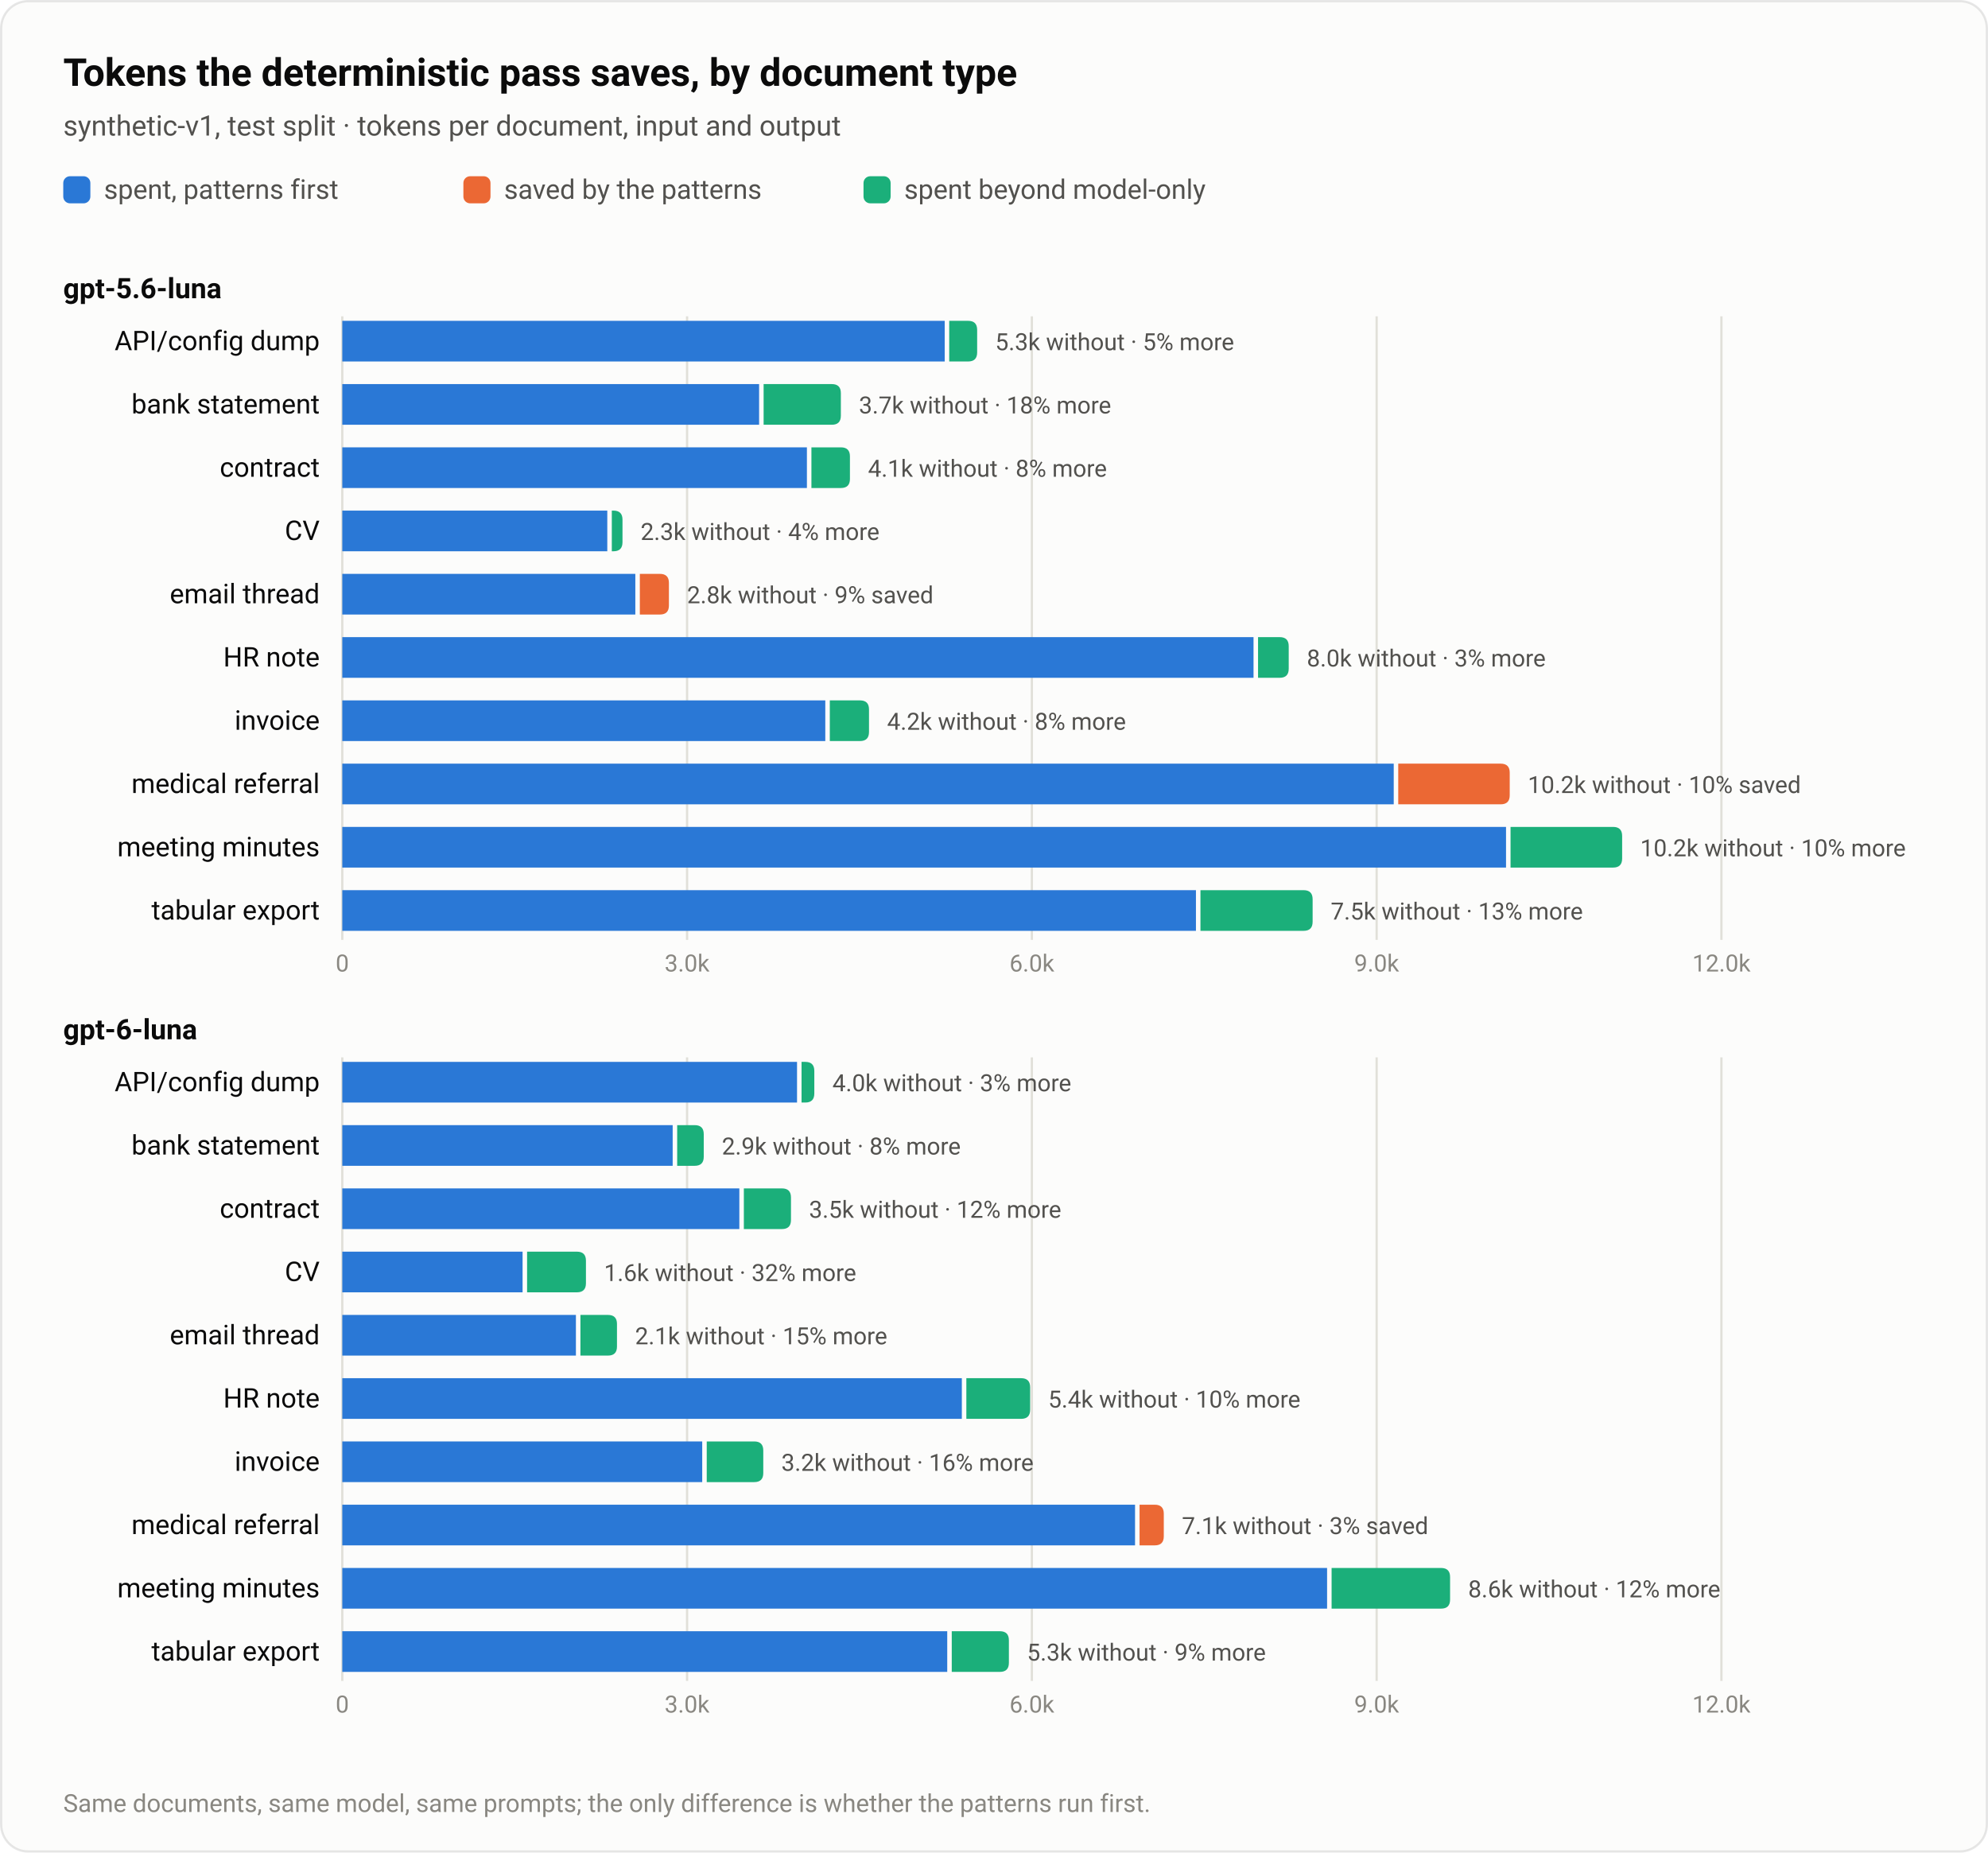
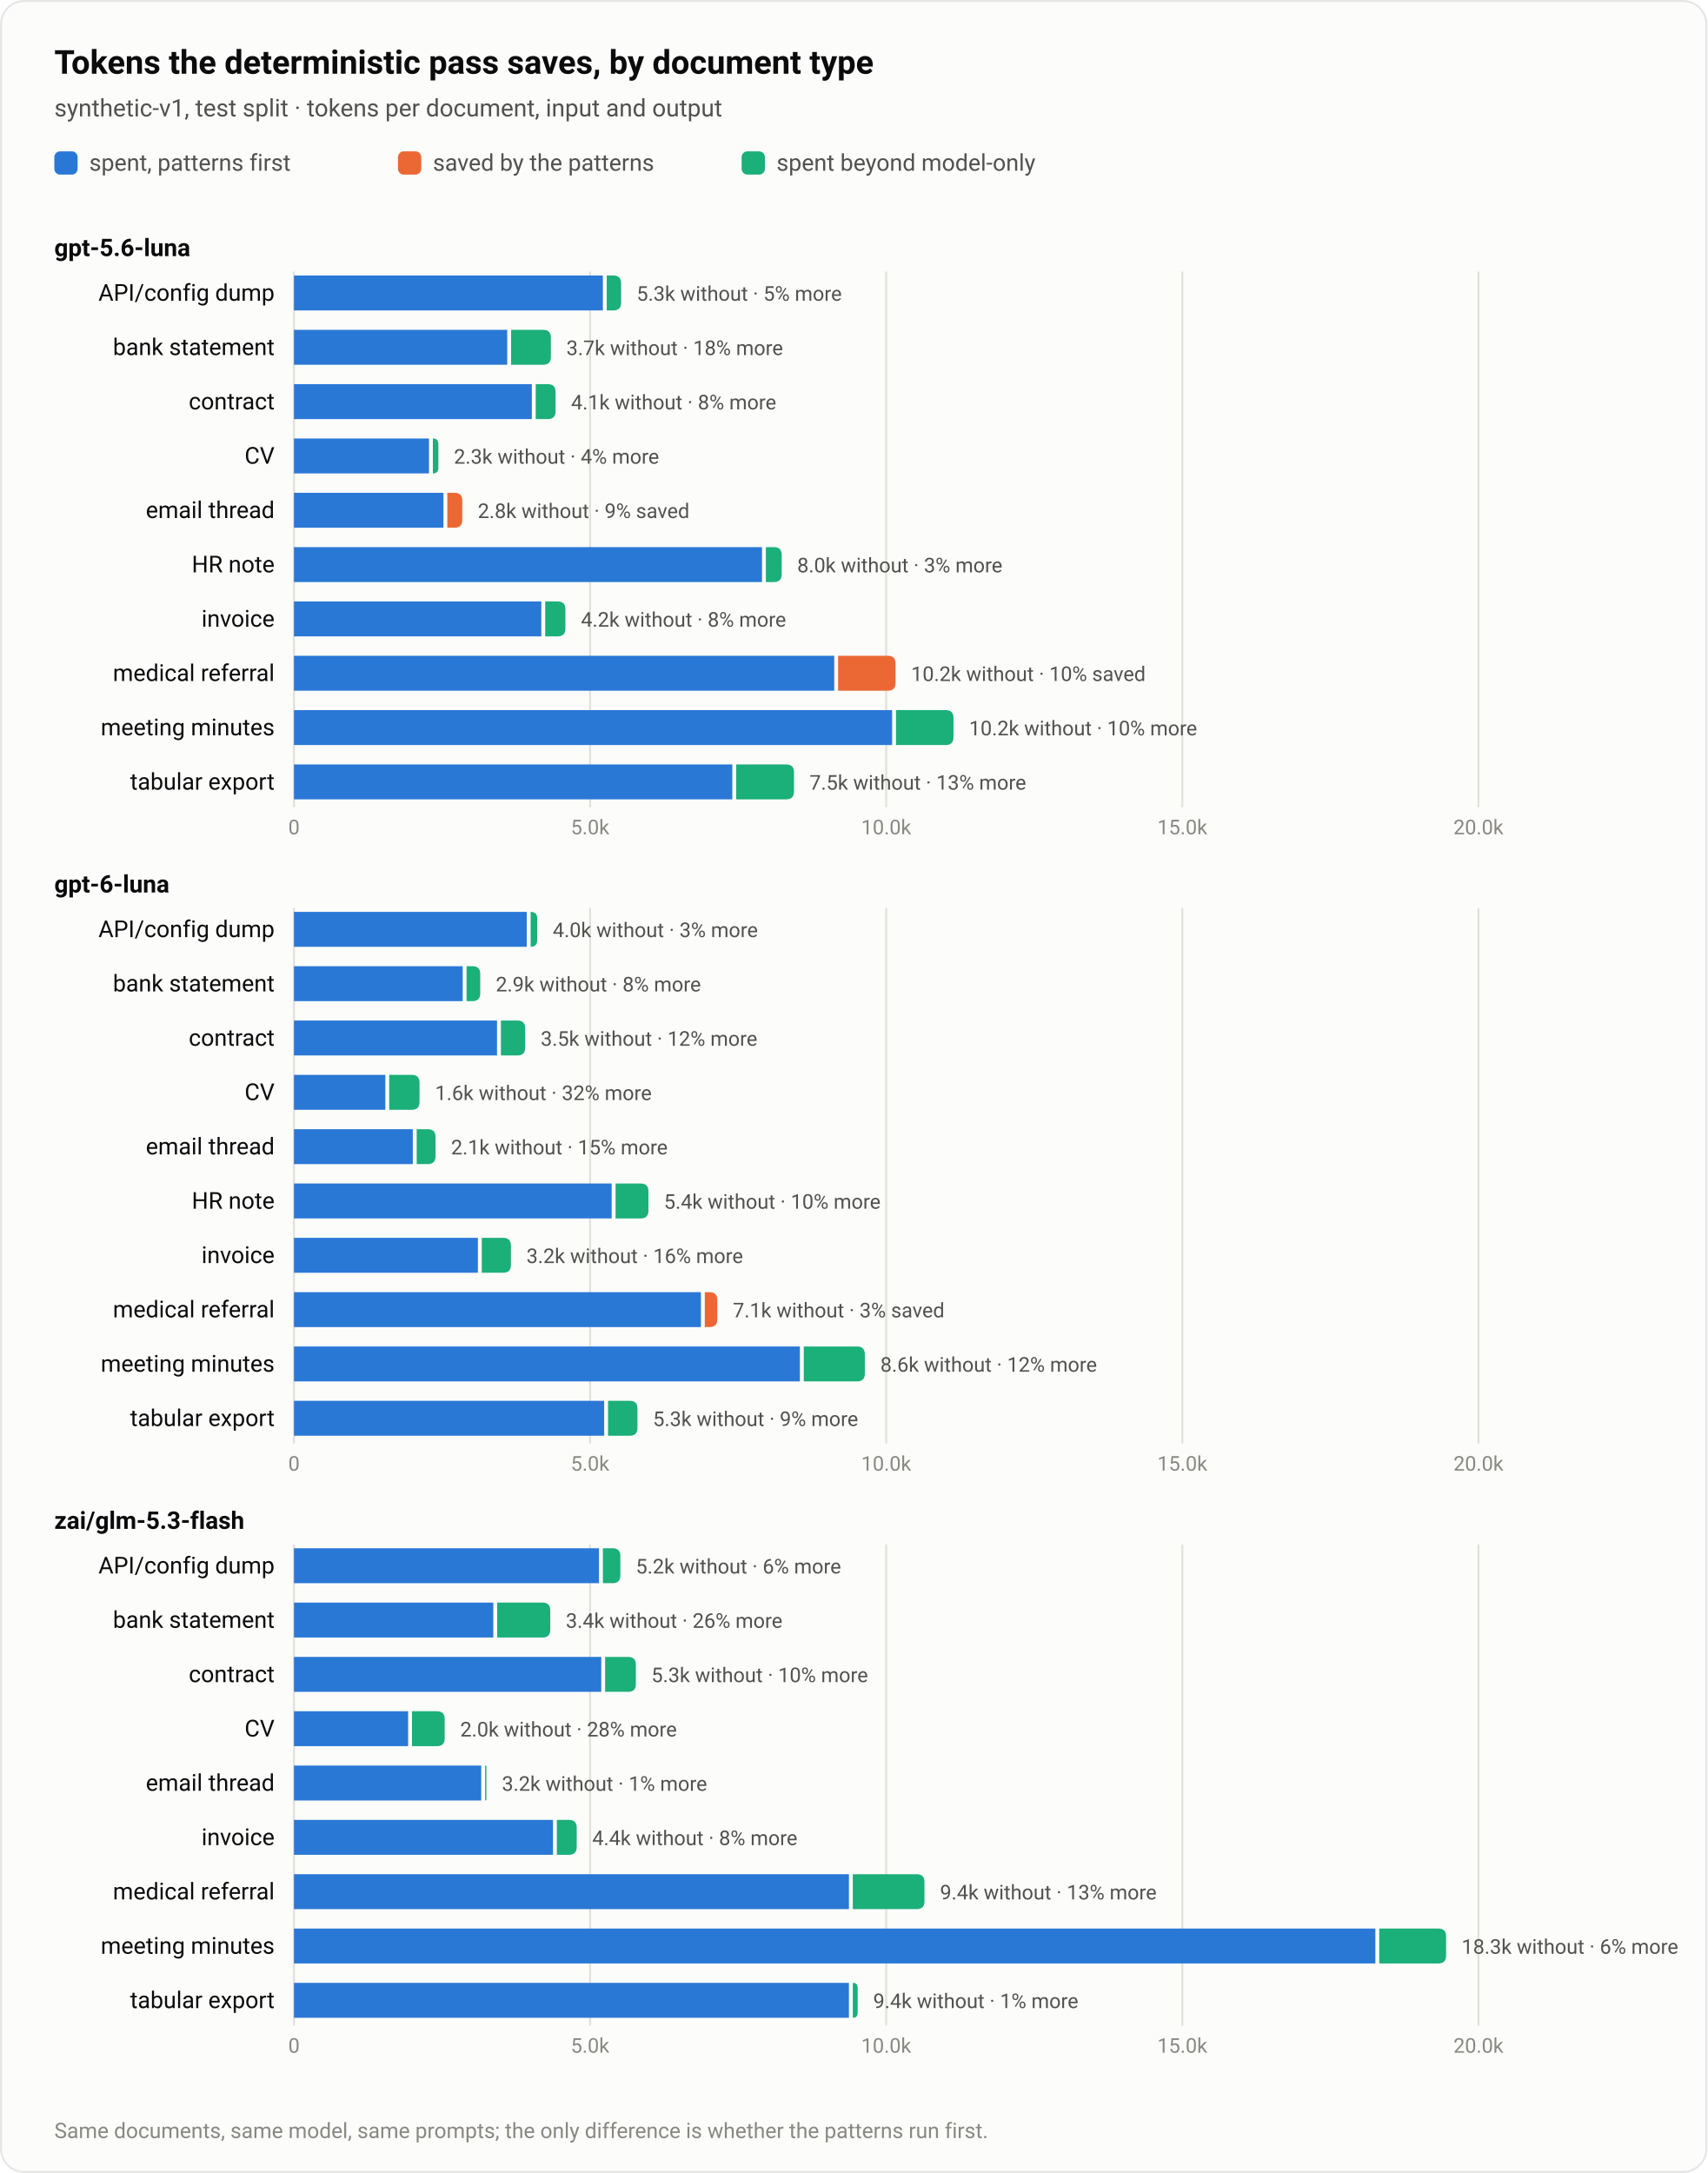
- <svg xmlns="http://www.w3.org/2000/svg" width="880" height="820" viewBox="0 0 880 820" role="img" aria-labelledby="t d" font-family="system-ui, -apple-system, &quot;Segoe UI&quot;, Roboto, sans-serif">
-   <rect x="0.5" y="0.5" width="879" height="819" rx="12" fill="#fcfcfb" stroke="rgba(11,11,11,0.10)" />
+ <svg xmlns="http://www.w3.org/2000/svg" width="880" height="1120" viewBox="0 0 880 1120" role="img" aria-labelledby="t d" font-family="system-ui, -apple-system, &quot;Segoe UI&quot;, Roboto, sans-serif">
+   <rect x="0.5" y="0.5" width="879" height="1119" rx="12" fill="#fcfcfb" stroke="rgba(11,11,11,0.10)" />
  <text x="28" y="38" font-size="17" font-weight="600" fill="#0b0b0b">Tokens the deterministic pass saves, by document type</text>
  <text x="28" y="60" font-size="12.5" fill="#52514e">synthetic-v1, test split · tokens per document, input and output</text>
  <rect x="28" y="78" width="12" height="12" rx="3" fill="#2a78d6" />
  <text x="46" y="88" font-size="12" fill="#52514e">spent, patterns first</text>
  <rect x="205.12" y="78" width="12" height="12" rx="3" fill="#eb6834" />
  <text x="223.12" y="88" font-size="12" fill="#52514e">saved by the patterns</text>
  <rect x="382.24" y="78" width="12" height="12" rx="3" fill="#1baf7a" />
  <text x="400.24" y="88" font-size="12" fill="#52514e">spent beyond model-only</text>
  <text x="28" y="132" font-size="12.5" font-weight="600" fill="#0b0b0b">gpt-5.6-luna</text>
  <line x1="151.52" y1="140" x2="151.52" y2="416" stroke="#e1e0d9" />
  <line x1="304.14" y1="140" x2="304.14" y2="416" stroke="#e1e0d9" />
  <line x1="456.76" y1="140" x2="456.76" y2="416" stroke="#e1e0d9" />
  <line x1="609.38" y1="140" x2="609.38" y2="416" stroke="#e1e0d9" />
  <line x1="762" y1="140" x2="762" y2="416" stroke="#e1e0d9" />
  <text x="141.52" y="155" font-size="12" fill="#0b0b0b" text-anchor="end">API/config dump</text>
  <g>
-     <path d="M151.52 142H418.18V160H151.52Z" fill="#2a78d6" />
-   </g>
-   <g>
-     <path d="M420.18 142H428.54Q432.54 142 432.54 146V156Q432.54 160 428.54 160H420.18Z" fill="#1baf7a" />
-   </g>
-   <text x="440.54" y="155" font-size="10.5" fill="#52514e">5.3k without · 5% more</text>
+     <path d="M151.52 142H310.72V160H151.52Z" fill="#2a78d6" />
+   </g>
+   <g>
+     <path d="M312.72 142H316.13Q320.13 142 320.13 146V156Q320.13 160 316.13 160H312.72Z" fill="#1baf7a" />
+   </g>
+   <text x="328.13" y="155" font-size="10.5" fill="#52514e">5.3k without · 5% more</text>
  <text x="141.52" y="183" font-size="12" fill="#0b0b0b" text-anchor="end">bank statement</text>
  <g>
-     <path d="M151.52 170H336.02V188H151.52Z" fill="#2a78d6" />
-   </g>
-   <g>
-     <path d="M338.02 170H368.21Q372.21 170 372.21 174V184Q372.21 188 368.21 188H338.02Z" fill="#1baf7a" />
-   </g>
-   <text x="380.21" y="183" font-size="10.5" fill="#52514e">3.7k without · 18% more</text>
+     <path d="M151.52 170H261.42V188H151.52Z" fill="#2a78d6" />
+   </g>
+   <g>
+     <path d="M263.42 170H279.93Q283.93 170 283.93 174V184Q283.93 188 279.93 188H263.42Z" fill="#1baf7a" />
+   </g>
+   <text x="291.93" y="183" font-size="10.5" fill="#52514e">3.7k without · 18% more</text>
  <text x="141.52" y="211" font-size="12" fill="#0b0b0b" text-anchor="end">contract</text>
  <g>
-     <path d="M151.52 198H357.18V216H151.52Z" fill="#2a78d6" />
-   </g>
-   <g>
-     <path d="M359.18 198H372.23Q376.23 198 376.23 202V212Q376.23 216 372.23 216H359.18Z" fill="#1baf7a" />
-   </g>
-   <text x="384.23" y="211" font-size="10.5" fill="#52514e">4.1k without · 8% more</text>
+     <path d="M151.52 198H274.12V216H151.52Z" fill="#2a78d6" />
+   </g>
+   <g>
+     <path d="M276.12 198H282.34Q286.34 198 286.34 202V212Q286.34 216 282.34 216H276.12Z" fill="#1baf7a" />
+   </g>
+   <text x="294.34" y="211" font-size="10.5" fill="#52514e">4.1k without · 8% more</text>
  <text x="141.52" y="239" font-size="12" fill="#0b0b0b" text-anchor="end">CV</text>
  <g>
-     <path d="M151.52 226H268.82V244H151.52Z" fill="#2a78d6" />
-   </g>
-   <g>
-     <path d="M270.82 226H271.55Q275.55 226 275.55 230V240Q275.55 244 271.55 244H270.82Z" fill="#1baf7a" />
-   </g>
-   <text x="283.55" y="239" font-size="10.5" fill="#52514e">2.3k without · 4% more</text>
+     <path d="M151.52 226H221.1V244H151.52Z" fill="#2a78d6" />
+   </g>
+   <g>
+     <path d="M223.1 226H223.1Q225.94 226 225.94 228.84V241.16Q225.94 244 223.1 244H223.1Z" fill="#1baf7a" />
+   </g>
+   <text x="233.94" y="239" font-size="10.5" fill="#52514e">2.3k without · 4% more</text>
  <text x="141.52" y="267" font-size="12" fill="#0b0b0b" text-anchor="end">email thread</text>
  <g>
-     <path d="M151.52 254H281.23V272H151.52Z" fill="#2a78d6" />
-   </g>
-   <g>
-     <path d="M283.23 254H292.1Q296.1 254 296.1 258V268Q296.1 272 292.1 272H283.23Z" fill="#eb6834" />
-   </g>
-   <text x="304.1" y="267" font-size="10.5" fill="#52514e">2.8k without · 9% saved</text>
+     <path d="M151.52 254H228.55V272H151.52Z" fill="#2a78d6" />
+   </g>
+   <g>
+     <path d="M230.55 254H234.27Q238.27 254 238.27 258V268Q238.27 272 234.27 272H230.55Z" fill="#eb6834" />
+   </g>
+   <text x="246.27" y="267" font-size="10.5" fill="#52514e">2.8k without · 9% saved</text>
  <text x="141.52" y="295" font-size="12" fill="#0b0b0b" text-anchor="end">HR note</text>
  <g>
-     <path d="M151.52 282H554.88V300H151.52Z" fill="#2a78d6" />
-   </g>
-   <g>
-     <path d="M556.88 282H566.46Q570.46 282 570.46 286V296Q570.46 300 566.46 300H556.88Z" fill="#1baf7a" />
-   </g>
-   <text x="578.46" y="295" font-size="10.5" fill="#52514e">8.0k without · 3% more</text>
+     <path d="M151.52 282H392.74V300H151.52Z" fill="#2a78d6" />
+   </g>
+   <g>
+     <path d="M394.74 282H398.89Q402.89 282 402.89 286V296Q402.89 300 398.89 300H394.74Z" fill="#1baf7a" />
+   </g>
+   <text x="410.89" y="295" font-size="10.5" fill="#52514e">8.0k without · 3% more</text>
  <text x="141.52" y="323" font-size="12" fill="#0b0b0b" text-anchor="end">invoice</text>
  <g>
-     <path d="M151.52 310H365.32V328H151.52Z" fill="#2a78d6" />
-   </g>
-   <g>
-     <path d="M367.32 310H380.67Q384.67 310 384.67 314V324Q384.67 328 380.67 328H367.32Z" fill="#1baf7a" />
-   </g>
-   <text x="392.67" y="323" font-size="10.5" fill="#52514e">4.2k without · 8% more</text>
+     <path d="M151.52 310H279V328H151.52Z" fill="#2a78d6" />
+   </g>
+   <g>
+     <path d="M281 310H287.41Q291.41 310 291.41 314V324Q291.41 328 287.41 328H281Z" fill="#1baf7a" />
+   </g>
+   <text x="299.41" y="323" font-size="10.5" fill="#52514e">4.2k without · 8% more</text>
  <text x="141.52" y="351" font-size="12" fill="#0b0b0b" text-anchor="end">medical referral</text>
  <g>
-     <path d="M151.52 338H616.94V356H151.52Z" fill="#2a78d6" />
-   </g>
-   <g>
-     <path d="M618.94 338H664.29Q668.29 338 668.29 342V352Q668.29 356 664.29 356H618.94Z" fill="#eb6834" />
-   </g>
-   <text x="676.29" y="351" font-size="10.5" fill="#52514e">10.2k without · 10% saved</text>
+     <path d="M151.52 338H429.97V356H151.52Z" fill="#2a78d6" />
+   </g>
+   <g>
+     <path d="M431.97 338H457.58Q461.58 338 461.58 342V352Q461.58 356 457.58 356H431.97Z" fill="#eb6834" />
+   </g>
+   <text x="469.58" y="351" font-size="10.5" fill="#52514e">10.2k without · 10% saved</text>
  <text x="141.52" y="379" font-size="12" fill="#0b0b0b" text-anchor="end">meeting minutes</text>
  <g>
-     <path d="M151.52 366H666.65V384H151.52Z" fill="#2a78d6" />
-   </g>
-   <g>
-     <path d="M668.65 366H714.05Q718.05 366 718.05 370V380Q718.05 384 714.05 384H668.65Z" fill="#1baf7a" />
-   </g>
-   <text x="726.05" y="379" font-size="10.5" fill="#52514e">10.2k without · 10% more</text>
+     <path d="M151.52 366H459.8V384H151.52Z" fill="#2a78d6" />
+   </g>
+   <g>
+     <path d="M461.8 366H487.44Q491.44 366 491.44 370V380Q491.44 384 487.44 384H461.8Z" fill="#1baf7a" />
+   </g>
+   <text x="499.44" y="379" font-size="10.5" fill="#52514e">10.2k without · 10% more</text>
  <text x="141.52" y="407" font-size="12" fill="#0b0b0b" text-anchor="end">tabular export</text>
  <g>
-     <path d="M151.52 394H529.39V412H151.52Z" fill="#2a78d6" />
-   </g>
-   <g>
-     <path d="M531.39 394H577.04Q581.04 394 581.04 398V408Q581.04 412 577.04 412H531.39Z" fill="#1baf7a" />
-   </g>
-   <text x="589.04" y="407" font-size="10.5" fill="#52514e">7.5k without · 13% more</text>
+     <path d="M151.52 394H377.44V412H151.52Z" fill="#2a78d6" />
+   </g>
+   <g>
+     <path d="M379.44 394H405.23Q409.23 394 409.23 398V408Q409.23 412 405.23 412H379.44Z" fill="#1baf7a" />
+   </g>
+   <text x="417.23" y="407" font-size="10.5" fill="#52514e">7.5k without · 13% more</text>
  <text x="151.52" y="430" font-size="10.5" fill="#898781" text-anchor="middle">0</text>
-   <text x="304.14" y="430" font-size="10.5" fill="#898781" text-anchor="middle">3.0k</text>
-   <text x="456.76" y="430" font-size="10.5" fill="#898781" text-anchor="middle">6.0k</text>
-   <text x="609.38" y="430" font-size="10.5" fill="#898781" text-anchor="middle">9.0k</text>
-   <text x="762" y="430" font-size="10.5" fill="#898781" text-anchor="middle">12.0k</text>
+   <text x="304.14" y="430" font-size="10.5" fill="#898781" text-anchor="middle">5.0k</text>
+   <text x="456.76" y="430" font-size="10.5" fill="#898781" text-anchor="middle">10.0k</text>
+   <text x="609.38" y="430" font-size="10.5" fill="#898781" text-anchor="middle">15.0k</text>
+   <text x="762" y="430" font-size="10.5" fill="#898781" text-anchor="middle">20.0k</text>
  <text x="28" y="460" font-size="12.5" font-weight="600" fill="#0b0b0b">gpt-6-luna</text>
  <line x1="151.52" y1="468" x2="151.52" y2="744" stroke="#e1e0d9" />
  <line x1="304.14" y1="468" x2="304.14" y2="744" stroke="#e1e0d9" />
  <line x1="456.76" y1="468" x2="456.76" y2="744" stroke="#e1e0d9" />
  <line x1="609.38" y1="468" x2="609.38" y2="744" stroke="#e1e0d9" />
  <line x1="762" y1="468" x2="762" y2="744" stroke="#e1e0d9" />
  <text x="141.52" y="483" font-size="12" fill="#0b0b0b" text-anchor="end">API/config dump</text>
  <g>
-     <path d="M151.52 470H352.81V488H151.52Z" fill="#2a78d6" />
-   </g>
-   <g>
-     <path d="M354.81 470H356.46Q360.46 470 360.46 474V484Q360.46 488 356.46 488H354.81Z" fill="#1baf7a" />
-   </g>
-   <text x="368.46" y="483" font-size="10.5" fill="#52514e">4.0k without · 3% more</text>
+     <path d="M151.52 470H271.49V488H151.52Z" fill="#2a78d6" />
+   </g>
+   <g>
+     <path d="M273.49 470H273.49Q276.88 470 276.88 473.39V484.61Q276.88 488 273.49 488H273.49Z" fill="#1baf7a" />
+   </g>
+   <text x="284.88" y="483" font-size="10.5" fill="#52514e">4.0k without · 3% more</text>
  <text x="141.52" y="511" font-size="12" fill="#0b0b0b" text-anchor="end">bank statement</text>
  <g>
-     <path d="M151.52 498H297.76V516H151.52Z" fill="#2a78d6" />
-   </g>
-   <g>
-     <path d="M299.76 498H307.52Q311.52 498 311.52 502V512Q311.52 516 307.52 516H299.76Z" fill="#1baf7a" />
-   </g>
-   <text x="319.52" y="511" font-size="10.5" fill="#52514e">2.9k without · 8% more</text>
+     <path d="M151.52 498H238.47V516H151.52Z" fill="#2a78d6" />
+   </g>
+   <g>
+     <path d="M240.47 498H243.52Q247.52 498 247.52 502V512Q247.52 516 243.52 516H240.47Z" fill="#1baf7a" />
+   </g>
+   <text x="255.52" y="511" font-size="10.5" fill="#52514e">2.9k without · 8% more</text>
  <text x="141.52" y="539" font-size="12" fill="#0b0b0b" text-anchor="end">contract</text>
  <g>
-     <path d="M151.52 526H327.27V544H151.52Z" fill="#2a78d6" />
-   </g>
-   <g>
-     <path d="M329.27 526H346.13Q350.13 526 350.13 530V540Q350.13 544 346.13 544H329.27Z" fill="#1baf7a" />
-   </g>
-   <text x="358.13" y="539" font-size="10.5" fill="#52514e">3.5k without · 12% more</text>
+     <path d="M151.52 526H256.17V544H151.52Z" fill="#2a78d6" />
+   </g>
+   <g>
+     <path d="M258.17 526H266.69Q270.69 526 270.69 530V540Q270.69 544 266.69 544H258.17Z" fill="#1baf7a" />
+   </g>
+   <text x="278.69" y="539" font-size="10.5" fill="#52514e">3.5k without · 12% more</text>
  <text x="141.52" y="567" font-size="12" fill="#0b0b0b" text-anchor="end">CV</text>
  <g>
-     <path d="M151.52 554H231.32V572H151.52Z" fill="#2a78d6" />
-   </g>
-   <g>
-     <path d="M233.32 554H255.37Q259.37 554 259.37 558V568Q259.37 572 255.37 572H233.32Z" fill="#1baf7a" />
-   </g>
-   <text x="267.37" y="567" font-size="10.5" fill="#52514e">1.6k without · 32% more</text>
+     <path d="M151.52 554H198.6V572H151.52Z" fill="#2a78d6" />
+   </g>
+   <g>
+     <path d="M200.6 554H212.23Q216.23 554 216.23 558V568Q216.23 572 212.23 572H200.6Z" fill="#1baf7a" />
+   </g>
+   <text x="224.23" y="567" font-size="10.5" fill="#52514e">1.6k without · 32% more</text>
  <text x="141.52" y="595" font-size="12" fill="#0b0b0b" text-anchor="end">email thread</text>
  <g>
-     <path d="M151.52 582H254.93V600H151.52Z" fill="#2a78d6" />
-   </g>
-   <g>
-     <path d="M256.93 582H269.11Q273.11 582 273.11 586V596Q273.11 600 269.11 600H256.93Z" fill="#1baf7a" />
-   </g>
-   <text x="281.11" y="595" font-size="10.5" fill="#52514e">2.1k without · 15% more</text>
+     <path d="M151.52 582H212.77V600H151.52Z" fill="#2a78d6" />
+   </g>
+   <g>
+     <path d="M214.77 582H220.47Q224.47 582 224.47 586V596Q224.47 600 220.47 600H214.77Z" fill="#1baf7a" />
+   </g>
+   <text x="232.47" y="595" font-size="10.5" fill="#52514e">2.1k without · 15% more</text>
  <text x="141.52" y="623" font-size="12" fill="#0b0b0b" text-anchor="end">HR note</text>
  <g>
-     <path d="M151.52 610H425.76V628H151.52Z" fill="#2a78d6" />
-   </g>
-   <g>
-     <path d="M427.76 610H452Q456 610 456 614V624Q456 628 452 628H427.76Z" fill="#1baf7a" />
-   </g>
-   <text x="464" y="623" font-size="10.5" fill="#52514e">5.4k without · 10% more</text>
+     <path d="M151.52 610H315.27V628H151.52Z" fill="#2a78d6" />
+   </g>
+   <g>
+     <path d="M317.27 610H330.21Q334.21 610 334.21 614V624Q334.21 628 330.21 628H317.27Z" fill="#1baf7a" />
+   </g>
+   <text x="342.21" y="623" font-size="10.5" fill="#52514e">5.4k without · 10% more</text>
  <text x="141.52" y="651" font-size="12" fill="#0b0b0b" text-anchor="end">invoice</text>
  <g>
-     <path d="M151.52 638H310.84V656H151.52Z" fill="#2a78d6" />
-   </g>
-   <g>
-     <path d="M312.84 638H333.87Q337.87 638 337.87 642V652Q337.87 656 333.87 656H312.84Z" fill="#1baf7a" />
-   </g>
-   <text x="345.87" y="651" font-size="10.5" fill="#52514e">3.2k without · 16% more</text>
+     <path d="M151.52 638H246.31V656H151.52Z" fill="#2a78d6" />
+   </g>
+   <g>
+     <path d="M248.31 638H259.33Q263.33 638 263.33 642V652Q263.33 656 259.33 656H248.31Z" fill="#1baf7a" />
+   </g>
+   <text x="271.33" y="651" font-size="10.5" fill="#52514e">3.2k without · 16% more</text>
  <text x="141.52" y="679" font-size="12" fill="#0b0b0b" text-anchor="end">medical referral</text>
  <g>
-     <path d="M151.52 666H502.43V684H151.52Z" fill="#2a78d6" />
-   </g>
-   <g>
-     <path d="M504.43 666H511.16Q515.16 666 515.16 670V680Q515.16 684 511.16 684H504.43Z" fill="#eb6834" />
-   </g>
-   <text x="523.16" y="679" font-size="10.5" fill="#52514e">7.1k without · 3% saved</text>
+     <path d="M151.52 666H361.26V684H151.52Z" fill="#2a78d6" />
+   </g>
+   <g>
+     <path d="M363.26 666H365.71Q369.71 666 369.71 670V680Q369.71 684 365.71 684H363.26Z" fill="#eb6834" />
+   </g>
+   <text x="377.71" y="679" font-size="10.5" fill="#52514e">7.1k without · 3% saved</text>
  <text x="141.52" y="707" font-size="12" fill="#0b0b0b" text-anchor="end">meeting minutes</text>
  <g>
-     <path d="M151.52 694H587.44V712H151.52Z" fill="#2a78d6" />
-   </g>
-   <g>
-     <path d="M589.44 694H637.89Q641.89 694 641.89 698V708Q641.89 712 637.89 712H589.44Z" fill="#1baf7a" />
-   </g>
-   <text x="649.89" y="707" font-size="10.5" fill="#52514e">8.6k without · 12% more</text>
+     <path d="M151.52 694H412.27V712H151.52Z" fill="#2a78d6" />
+   </g>
+   <g>
+     <path d="M414.27 694H441.74Q445.74 694 445.74 698V708Q445.74 712 441.74 712H414.27Z" fill="#1baf7a" />
+   </g>
+   <text x="453.74" y="707" font-size="10.5" fill="#52514e">8.6k without · 12% more</text>
  <text x="141.52" y="735" font-size="12" fill="#0b0b0b" text-anchor="end">tabular export</text>
  <g>
-     <path d="M151.52 722H419.3V740H151.52Z" fill="#2a78d6" />
-   </g>
-   <g>
-     <path d="M421.3 722H442.59Q446.59 722 446.59 726V736Q446.59 740 442.59 740H421.3Z" fill="#1baf7a" />
-   </g>
-   <text x="454.59" y="735" font-size="10.5" fill="#52514e">5.3k without · 9% more</text>
+     <path d="M151.52 722H311.39V740H151.52Z" fill="#2a78d6" />
+   </g>
+   <g>
+     <path d="M313.39 722H324.56Q328.56 722 328.56 726V736Q328.56 740 324.56 740H313.39Z" fill="#1baf7a" />
+   </g>
+   <text x="336.56" y="735" font-size="10.5" fill="#52514e">5.3k without · 9% more</text>
  <text x="151.52" y="758" font-size="10.5" fill="#898781" text-anchor="middle">0</text>
-   <text x="304.14" y="758" font-size="10.5" fill="#898781" text-anchor="middle">3.0k</text>
-   <text x="456.76" y="758" font-size="10.5" fill="#898781" text-anchor="middle">6.0k</text>
-   <text x="609.38" y="758" font-size="10.5" fill="#898781" text-anchor="middle">9.0k</text>
-   <text x="762" y="758" font-size="10.5" fill="#898781" text-anchor="middle">12.0k</text>
-   <text x="28" y="802" font-size="11" fill="#898781">Same documents, same model, same prompts; the only difference is whether the patterns run first.</text>
+   <text x="304.14" y="758" font-size="10.5" fill="#898781" text-anchor="middle">5.0k</text>
+   <text x="456.76" y="758" font-size="10.5" fill="#898781" text-anchor="middle">10.0k</text>
+   <text x="609.38" y="758" font-size="10.5" fill="#898781" text-anchor="middle">15.0k</text>
+   <text x="762" y="758" font-size="10.5" fill="#898781" text-anchor="middle">20.0k</text>
+   <text x="28" y="788" font-size="12.5" font-weight="600" fill="#0b0b0b">zai/glm-5.3-flash</text>
+   <line x1="151.52" y1="796" x2="151.52" y2="1044" stroke="#e1e0d9" />
+   <line x1="304.14" y1="796" x2="304.14" y2="1044" stroke="#e1e0d9" />
+   <line x1="456.76" y1="796" x2="456.76" y2="1044" stroke="#e1e0d9" />
+   <line x1="609.38" y1="796" x2="609.38" y2="1044" stroke="#e1e0d9" />
+   <line x1="762" y1="796" x2="762" y2="1044" stroke="#e1e0d9" />
+   <text x="141.52" y="811" font-size="12" fill="#0b0b0b" text-anchor="end">API/config dump</text>
+   <g>
+     <path d="M151.52 798H308.73V816H151.52Z" fill="#2a78d6" />
+   </g>
+   <g>
+     <path d="M310.73 798H315.74Q319.74 798 319.74 802V812Q319.74 816 315.74 816H310.73Z" fill="#1baf7a" />
+   </g>
+   <text x="327.74" y="811" font-size="10.5" fill="#52514e">5.2k without · 6% more</text>
+   <text x="141.52" y="839" font-size="12" fill="#0b0b0b" text-anchor="end">bank statement</text>
+   <g>
+     <path d="M151.52 826H254.25V844H151.52Z" fill="#2a78d6" />
+   </g>
+   <g>
+     <path d="M256.25 826H279.63Q283.63 826 283.63 830V840Q283.63 844 279.63 844H256.25Z" fill="#1baf7a" />
+   </g>
+   <text x="291.63" y="839" font-size="10.5" fill="#52514e">3.4k without · 26% more</text>
+   <text x="141.52" y="867" font-size="12" fill="#0b0b0b" text-anchor="end">contract</text>
+   <g>
+     <path d="M151.52 854H309.89V872H151.52Z" fill="#2a78d6" />
+   </g>
+   <g>
+     <path d="M311.89 854H323.74Q327.74 854 327.74 858V868Q327.74 872 323.74 872H311.89Z" fill="#1baf7a" />
+   </g>
+   <text x="335.74" y="867" font-size="10.5" fill="#52514e">5.3k without · 10% more</text>
+   <text x="141.52" y="895" font-size="12" fill="#0b0b0b" text-anchor="end">CV</text>
+   <g>
+     <path d="M151.52 882H210.35V900H151.52Z" fill="#2a78d6" />
+   </g>
+   <g>
+     <path d="M212.35 882H225.2Q229.2 882 229.2 886V896Q229.2 900 225.2 900H212.35Z" fill="#1baf7a" />
+   </g>
+   <text x="237.2" y="895" font-size="10.5" fill="#52514e">2.0k without · 28% more</text>
+   <text x="141.52" y="923" font-size="12" fill="#0b0b0b" text-anchor="end">email thread</text>
+   <g>
+     <path d="M151.52 910H248.02V928H151.52Z" fill="#2a78d6" />
+   </g>
+   <g>
+     <path d="M250.02 910H250.02Q250.69 910 250.69 910.67V927.33Q250.69 928 250.02 928H250.02Z" fill="#1baf7a" />
+   </g>
+   <text x="258.69" y="923" font-size="10.5" fill="#52514e">3.2k without · 1% more</text>
+   <text x="141.52" y="951" font-size="12" fill="#0b0b0b" text-anchor="end">invoice</text>
+   <g>
+     <path d="M151.52 938H285.02V956H151.52Z" fill="#2a78d6" />
+   </g>
+   <g>
+     <path d="M287.02 938H293.24Q297.24 938 297.24 942V952Q297.24 956 293.24 956H287.02Z" fill="#1baf7a" />
+   </g>
+   <text x="305.24" y="951" font-size="10.5" fill="#52514e">4.4k without · 8% more</text>
+   <text x="141.52" y="979" font-size="12" fill="#0b0b0b" text-anchor="end">medical referral</text>
+   <g>
+     <path d="M151.52 966H437.54V984H151.52Z" fill="#2a78d6" />
+   </g>
+   <g>
+     <path d="M439.54 966H472.48Q476.48 966 476.48 970V980Q476.48 984 472.48 984H439.54Z" fill="#1baf7a" />
+   </g>
+   <text x="484.48" y="979" font-size="10.5" fill="#52514e">9.4k without · 13% more</text>
+   <text x="141.52" y="1007" font-size="12" fill="#0b0b0b" text-anchor="end">meeting minutes</text>
+   <g>
+     <path d="M151.52 994H708.87V1012H151.52Z" fill="#2a78d6" />
+   </g>
+   <g>
+     <path d="M710.87 994H741.33Q745.33 994 745.33 998V1008Q745.33 1012 741.33 1012H710.87Z" fill="#1baf7a" />
+   </g>
+   <text x="753.33" y="1007" font-size="10.5" fill="#52514e">18.3k without · 6% more</text>
+   <text x="141.52" y="1035" font-size="12" fill="#0b0b0b" text-anchor="end">tabular export</text>
+   <g>
+     <path d="M151.52 1022H437.54V1040H151.52Z" fill="#2a78d6" />
+   </g>
+   <g>
+     <path d="M439.54 1022H439.54Q442.05 1022 442.05 1024.5V1037.5Q442.05 1040 439.54 1040H439.54Z" fill="#1baf7a" />
+   </g>
+   <text x="450.05" y="1035" font-size="10.5" fill="#52514e">9.4k without · 1% more</text>
+   <text x="151.52" y="1058" font-size="10.5" fill="#898781" text-anchor="middle">0</text>
+   <text x="304.14" y="1058" font-size="10.5" fill="#898781" text-anchor="middle">5.0k</text>
+   <text x="456.76" y="1058" font-size="10.5" fill="#898781" text-anchor="middle">10.0k</text>
+   <text x="609.38" y="1058" font-size="10.5" fill="#898781" text-anchor="middle">15.0k</text>
+   <text x="762" y="1058" font-size="10.5" fill="#898781" text-anchor="middle">20.0k</text>
+   <text x="28" y="1102" font-size="11" fill="#898781">Same documents, same model, same prompts; the only difference is whether the patterns run first.</text>
</svg>
